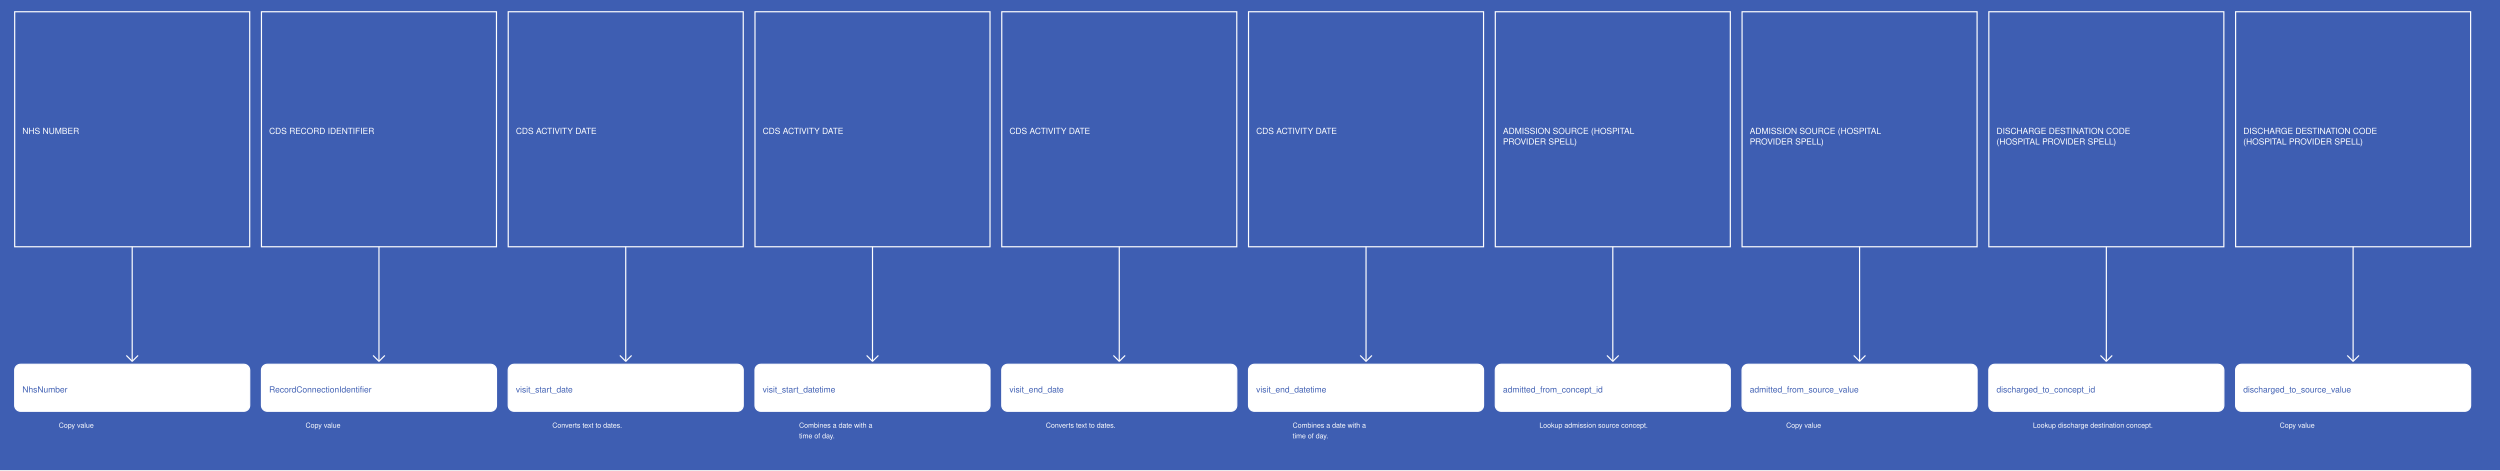
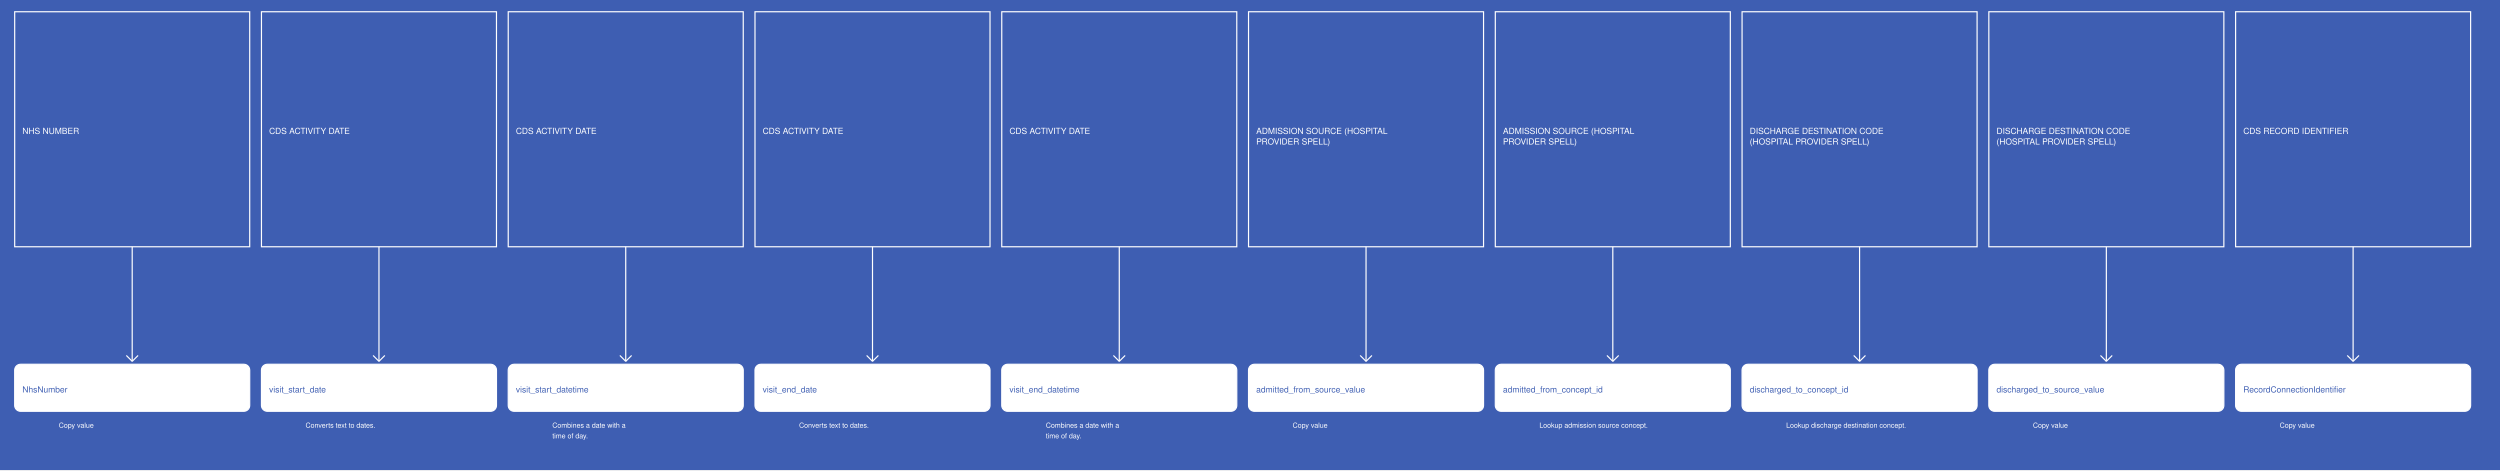
<svg xmlns="http://www.w3.org/2000/svg" width="4255" height="800">
  <rect width="100%" height="100%" fill="#3E5EB2" />
  <g>
    <rect x="25" y="20" width="400" height="400" fill="#3E5EB2" stroke="white" stroke-width="2" />
    <text x="38" y="228" fill="white" font-family="Helvetica" font-size="1.2em" text-anchor="start">NHS NUMBER</text>
  </g>
  <g>
    <line x1="225" y1="420" x2="225" y2="615" stroke="white" stroke-width="2" />
    <line x1="215" y1="605" x2="225" y2="615" stroke="white" stroke-width="2" />
    <line x1="235" y1="605" x2="225" y2="615" stroke="white" stroke-width="2" />
    <text x="100" y="728" fill="white" font-size="1em" font-family="Helvetica">Copy value</text>
  </g>
  <g>
    <rect x="25" y="620" width="400" height="80" fill="white" stroke="white" stroke-width="2" rx="10" />
    <text x="38" y="668" fill="#3E5EB2" font-family="Helvetica" font-size="1.2em" text-anchor="start">NhsNumber</text>
  </g>
  <g>
    <rect x="445" y="20" width="400" height="400" fill="#3E5EB2" stroke="white" stroke-width="2" />
-     <text x="458" y="228" fill="white" font-family="Helvetica" font-size="1.2em" text-anchor="start">CDS RECORD IDENTIFIER</text>
+     <text x="458" y="228" fill="white" font-family="Helvetica" font-size="1.2em" text-anchor="start">CDS ACTIVITY DATE</text>
  </g>
  <g>
    <line x1="645" y1="420" x2="645" y2="615" stroke="white" stroke-width="2" />
    <line x1="635" y1="605" x2="645" y2="615" stroke="white" stroke-width="2" />
    <line x1="655" y1="605" x2="645" y2="615" stroke="white" stroke-width="2" />
-     <text x="520" y="728" fill="white" font-size="1em" font-family="Helvetica">Copy value</text>
+     <text x="520" y="728" fill="white" font-size="1em" font-family="Helvetica">Converts text to dates.</text>
  </g>
  <g>
    <rect x="445" y="620" width="400" height="80" fill="white" stroke="white" stroke-width="2" rx="10" />
-     <text x="458" y="668" fill="#3E5EB2" font-family="Helvetica" font-size="1.2em" text-anchor="start">RecordConnectionIdentifier</text>
+     <text x="458" y="668" fill="#3E5EB2" font-family="Helvetica" font-size="1.2em" text-anchor="start">visit_start_date</text>
  </g>
  <g>
    <rect x="865" y="20" width="400" height="400" fill="#3E5EB2" stroke="white" stroke-width="2" />
    <text x="878" y="228" fill="white" font-family="Helvetica" font-size="1.2em" text-anchor="start">CDS ACTIVITY DATE</text>
  </g>
  <g>
    <line x1="1065" y1="420" x2="1065" y2="615" stroke="white" stroke-width="2" />
    <line x1="1055" y1="605" x2="1065" y2="615" stroke="white" stroke-width="2" />
    <line x1="1075" y1="605" x2="1065" y2="615" stroke="white" stroke-width="2" />
-     <text x="940" y="728" fill="white" font-size="1em" font-family="Helvetica">Converts text to dates.</text>
+     <text x="940" y="728" fill="white" font-size="1em" font-family="Helvetica">Combines a date with a</text>
+     <text x="940" y="746" fill="white" font-size="1em" font-family="Helvetica">time of day.</text>
  </g>
  <g>
    <rect x="865" y="620" width="400" height="80" fill="white" stroke="white" stroke-width="2" rx="10" />
-     <text x="878" y="668" fill="#3E5EB2" font-family="Helvetica" font-size="1.2em" text-anchor="start">visit_start_date</text>
+     <text x="878" y="668" fill="#3E5EB2" font-family="Helvetica" font-size="1.2em" text-anchor="start">visit_start_datetime</text>
  </g>
  <g>
    <rect x="1285" y="20" width="400" height="400" fill="#3E5EB2" stroke="white" stroke-width="2" />
    <text x="1298" y="228" fill="white" font-family="Helvetica" font-size="1.2em" text-anchor="start">CDS ACTIVITY DATE</text>
  </g>
  <g>
    <line x1="1485" y1="420" x2="1485" y2="615" stroke="white" stroke-width="2" />
    <line x1="1475" y1="605" x2="1485" y2="615" stroke="white" stroke-width="2" />
    <line x1="1495" y1="605" x2="1485" y2="615" stroke="white" stroke-width="2" />
-     <text x="1360" y="728" fill="white" font-size="1em" font-family="Helvetica">Combines a date with a</text>
-     <text x="1360" y="746" fill="white" font-size="1em" font-family="Helvetica">time of day.</text>
+     <text x="1360" y="728" fill="white" font-size="1em" font-family="Helvetica">Converts text to dates.</text>
  </g>
  <g>
    <rect x="1285" y="620" width="400" height="80" fill="white" stroke="white" stroke-width="2" rx="10" />
-     <text x="1298" y="668" fill="#3E5EB2" font-family="Helvetica" font-size="1.2em" text-anchor="start">visit_start_datetime</text>
+     <text x="1298" y="668" fill="#3E5EB2" font-family="Helvetica" font-size="1.2em" text-anchor="start">visit_end_date</text>
  </g>
  <g>
    <rect x="1705" y="20" width="400" height="400" fill="#3E5EB2" stroke="white" stroke-width="2" />
    <text x="1718" y="228" fill="white" font-family="Helvetica" font-size="1.2em" text-anchor="start">CDS ACTIVITY DATE</text>
  </g>
  <g>
    <line x1="1905" y1="420" x2="1905" y2="615" stroke="white" stroke-width="2" />
    <line x1="1895" y1="605" x2="1905" y2="615" stroke="white" stroke-width="2" />
    <line x1="1915" y1="605" x2="1905" y2="615" stroke="white" stroke-width="2" />
-     <text x="1780" y="728" fill="white" font-size="1em" font-family="Helvetica">Converts text to dates.</text>
+     <text x="1780" y="728" fill="white" font-size="1em" font-family="Helvetica">Combines a date with a</text>
+     <text x="1780" y="746" fill="white" font-size="1em" font-family="Helvetica">time of day.</text>
  </g>
  <g>
    <rect x="1705" y="620" width="400" height="80" fill="white" stroke="white" stroke-width="2" rx="10" />
-     <text x="1718" y="668" fill="#3E5EB2" font-family="Helvetica" font-size="1.2em" text-anchor="start">visit_end_date</text>
+     <text x="1718" y="668" fill="#3E5EB2" font-family="Helvetica" font-size="1.2em" text-anchor="start">visit_end_datetime</text>
  </g>
  <g>
    <rect x="2125" y="20" width="400" height="400" fill="#3E5EB2" stroke="white" stroke-width="2" />
-     <text x="2138" y="228" fill="white" font-family="Helvetica" font-size="1.2em" text-anchor="start">CDS ACTIVITY DATE</text>
+     <text x="2138" y="228" fill="white" font-family="Helvetica" font-size="1.2em" text-anchor="start">ADMISSION SOURCE (HOSPITAL</text>
+     <text x="2138" y="246" fill="white" font-family="Helvetica" font-size="1.2em" text-anchor="start">PROVIDER SPELL)</text>
  </g>
  <g>
    <line x1="2325" y1="420" x2="2325" y2="615" stroke="white" stroke-width="2" />
    <line x1="2315" y1="605" x2="2325" y2="615" stroke="white" stroke-width="2" />
    <line x1="2335" y1="605" x2="2325" y2="615" stroke="white" stroke-width="2" />
-     <text x="2200" y="728" fill="white" font-size="1em" font-family="Helvetica">Combines a date with a</text>
-     <text x="2200" y="746" fill="white" font-size="1em" font-family="Helvetica">time of day.</text>
+     <text x="2200" y="728" fill="white" font-size="1em" font-family="Helvetica">Copy value</text>
  </g>
  <g>
    <rect x="2125" y="620" width="400" height="80" fill="white" stroke="white" stroke-width="2" rx="10" />
-     <text x="2138" y="668" fill="#3E5EB2" font-family="Helvetica" font-size="1.2em" text-anchor="start">visit_end_datetime</text>
+     <text x="2138" y="668" fill="#3E5EB2" font-family="Helvetica" font-size="1.2em" text-anchor="start">admitted_from_source_value</text>
  </g>
  <g>
    <rect x="2545" y="20" width="400" height="400" fill="#3E5EB2" stroke="white" stroke-width="2" />
    <text x="2558" y="228" fill="white" font-family="Helvetica" font-size="1.2em" text-anchor="start">ADMISSION SOURCE (HOSPITAL</text>
    <text x="2558" y="246" fill="white" font-family="Helvetica" font-size="1.2em" text-anchor="start">PROVIDER SPELL)</text>
  </g>
  <g>
    <line x1="2745" y1="420" x2="2745" y2="615" stroke="white" stroke-width="2" />
    <line x1="2735" y1="605" x2="2745" y2="615" stroke="white" stroke-width="2" />
    <line x1="2755" y1="605" x2="2745" y2="615" stroke="white" stroke-width="2" />
    <text x="2620" y="728" fill="white" font-size="1em" font-family="Helvetica">Lookup admission source concept.</text>
  </g>
  <g>
    <rect x="2545" y="620" width="400" height="80" fill="white" stroke="white" stroke-width="2" rx="10" />
    <text x="2558" y="668" fill="#3E5EB2" font-family="Helvetica" font-size="1.2em" text-anchor="start">admitted_from_concept_id</text>
  </g>
  <g>
    <rect x="2965" y="20" width="400" height="400" fill="#3E5EB2" stroke="white" stroke-width="2" />
-     <text x="2978" y="228" fill="white" font-family="Helvetica" font-size="1.2em" text-anchor="start">ADMISSION SOURCE (HOSPITAL</text>
-     <text x="2978" y="246" fill="white" font-family="Helvetica" font-size="1.2em" text-anchor="start">PROVIDER SPELL)</text>
+     <text x="2978" y="228" fill="white" font-family="Helvetica" font-size="1.2em" text-anchor="start">DISCHARGE DESTINATION CODE</text>
+     <text x="2978" y="246" fill="white" font-family="Helvetica" font-size="1.2em" text-anchor="start">(HOSPITAL PROVIDER SPELL)</text>
  </g>
  <g>
    <line x1="3165" y1="420" x2="3165" y2="615" stroke="white" stroke-width="2" />
    <line x1="3155" y1="605" x2="3165" y2="615" stroke="white" stroke-width="2" />
    <line x1="3175" y1="605" x2="3165" y2="615" stroke="white" stroke-width="2" />
-     <text x="3040" y="728" fill="white" font-size="1em" font-family="Helvetica">Copy value</text>
+     <text x="3040" y="728" fill="white" font-size="1em" font-family="Helvetica">Lookup discharge destination concept.</text>
  </g>
  <g>
    <rect x="2965" y="620" width="400" height="80" fill="white" stroke="white" stroke-width="2" rx="10" />
-     <text x="2978" y="668" fill="#3E5EB2" font-family="Helvetica" font-size="1.2em" text-anchor="start">admitted_from_source_value</text>
+     <text x="2978" y="668" fill="#3E5EB2" font-family="Helvetica" font-size="1.2em" text-anchor="start">discharged_to_concept_id</text>
  </g>
  <g>
    <rect x="3385" y="20" width="400" height="400" fill="#3E5EB2" stroke="white" stroke-width="2" />
    <text x="3398" y="228" fill="white" font-family="Helvetica" font-size="1.2em" text-anchor="start">DISCHARGE DESTINATION CODE</text>
    <text x="3398" y="246" fill="white" font-family="Helvetica" font-size="1.2em" text-anchor="start">(HOSPITAL PROVIDER SPELL)</text>
  </g>
  <g>
    <line x1="3585" y1="420" x2="3585" y2="615" stroke="white" stroke-width="2" />
    <line x1="3575" y1="605" x2="3585" y2="615" stroke="white" stroke-width="2" />
    <line x1="3595" y1="605" x2="3585" y2="615" stroke="white" stroke-width="2" />
-     <text x="3460" y="728" fill="white" font-size="1em" font-family="Helvetica">Lookup discharge destination concept.</text>
+     <text x="3460" y="728" fill="white" font-size="1em" font-family="Helvetica">Copy value</text>
  </g>
  <g>
    <rect x="3385" y="620" width="400" height="80" fill="white" stroke="white" stroke-width="2" rx="10" />
-     <text x="3398" y="668" fill="#3E5EB2" font-family="Helvetica" font-size="1.2em" text-anchor="start">discharged_to_concept_id</text>
+     <text x="3398" y="668" fill="#3E5EB2" font-family="Helvetica" font-size="1.2em" text-anchor="start">discharged_to_source_value</text>
  </g>
  <g>
    <rect x="3805" y="20" width="400" height="400" fill="#3E5EB2" stroke="white" stroke-width="2" />
-     <text x="3818" y="228" fill="white" font-family="Helvetica" font-size="1.2em" text-anchor="start">DISCHARGE DESTINATION CODE</text>
-     <text x="3818" y="246" fill="white" font-family="Helvetica" font-size="1.2em" text-anchor="start">(HOSPITAL PROVIDER SPELL)</text>
+     <text x="3818" y="228" fill="white" font-family="Helvetica" font-size="1.2em" text-anchor="start">CDS RECORD IDENTIFIER</text>
  </g>
  <g>
    <line x1="4005" y1="420" x2="4005" y2="615" stroke="white" stroke-width="2" />
    <line x1="3995" y1="605" x2="4005" y2="615" stroke="white" stroke-width="2" />
    <line x1="4015" y1="605" x2="4005" y2="615" stroke="white" stroke-width="2" />
    <text x="3880" y="728" fill="white" font-size="1em" font-family="Helvetica">Copy value</text>
  </g>
  <g>
    <rect x="3805" y="620" width="400" height="80" fill="white" stroke="white" stroke-width="2" rx="10" />
-     <text x="3818" y="668" fill="#3E5EB2" font-family="Helvetica" font-size="1.2em" text-anchor="start">discharged_to_source_value</text>
+     <text x="3818" y="668" fill="#3E5EB2" font-family="Helvetica" font-size="1.2em" text-anchor="start">RecordConnectionIdentifier</text>
  </g>
</svg>
